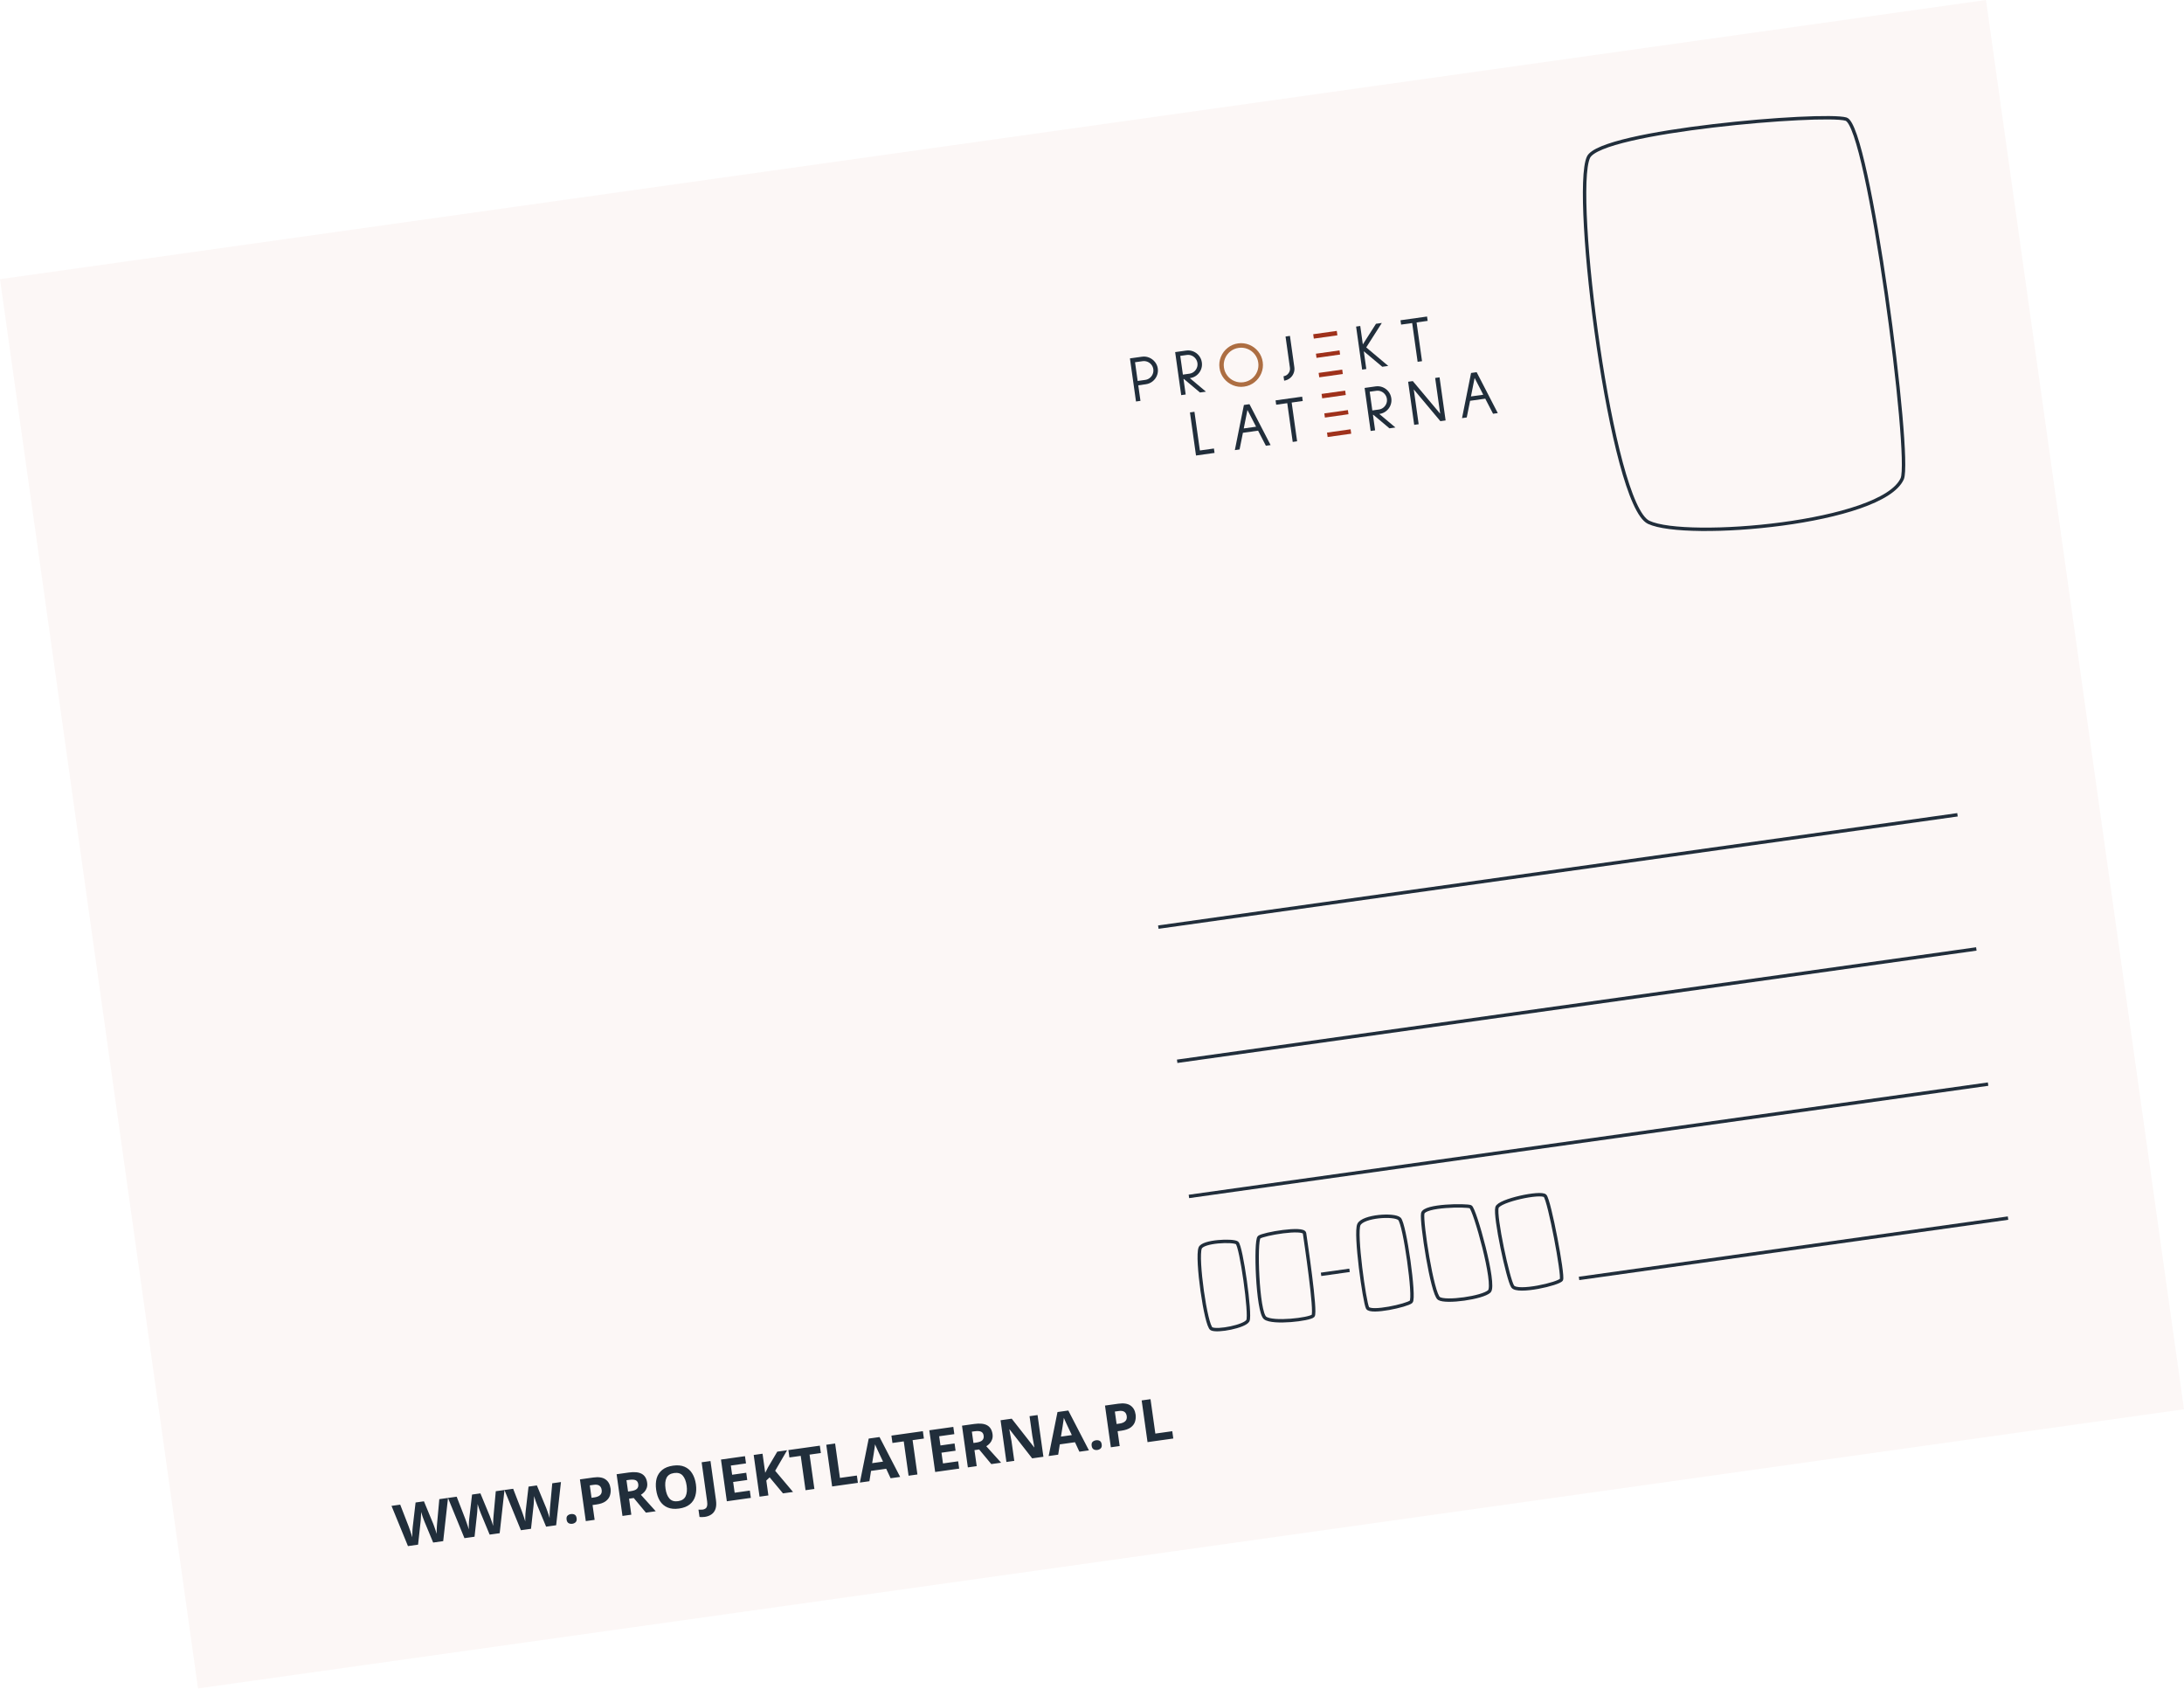
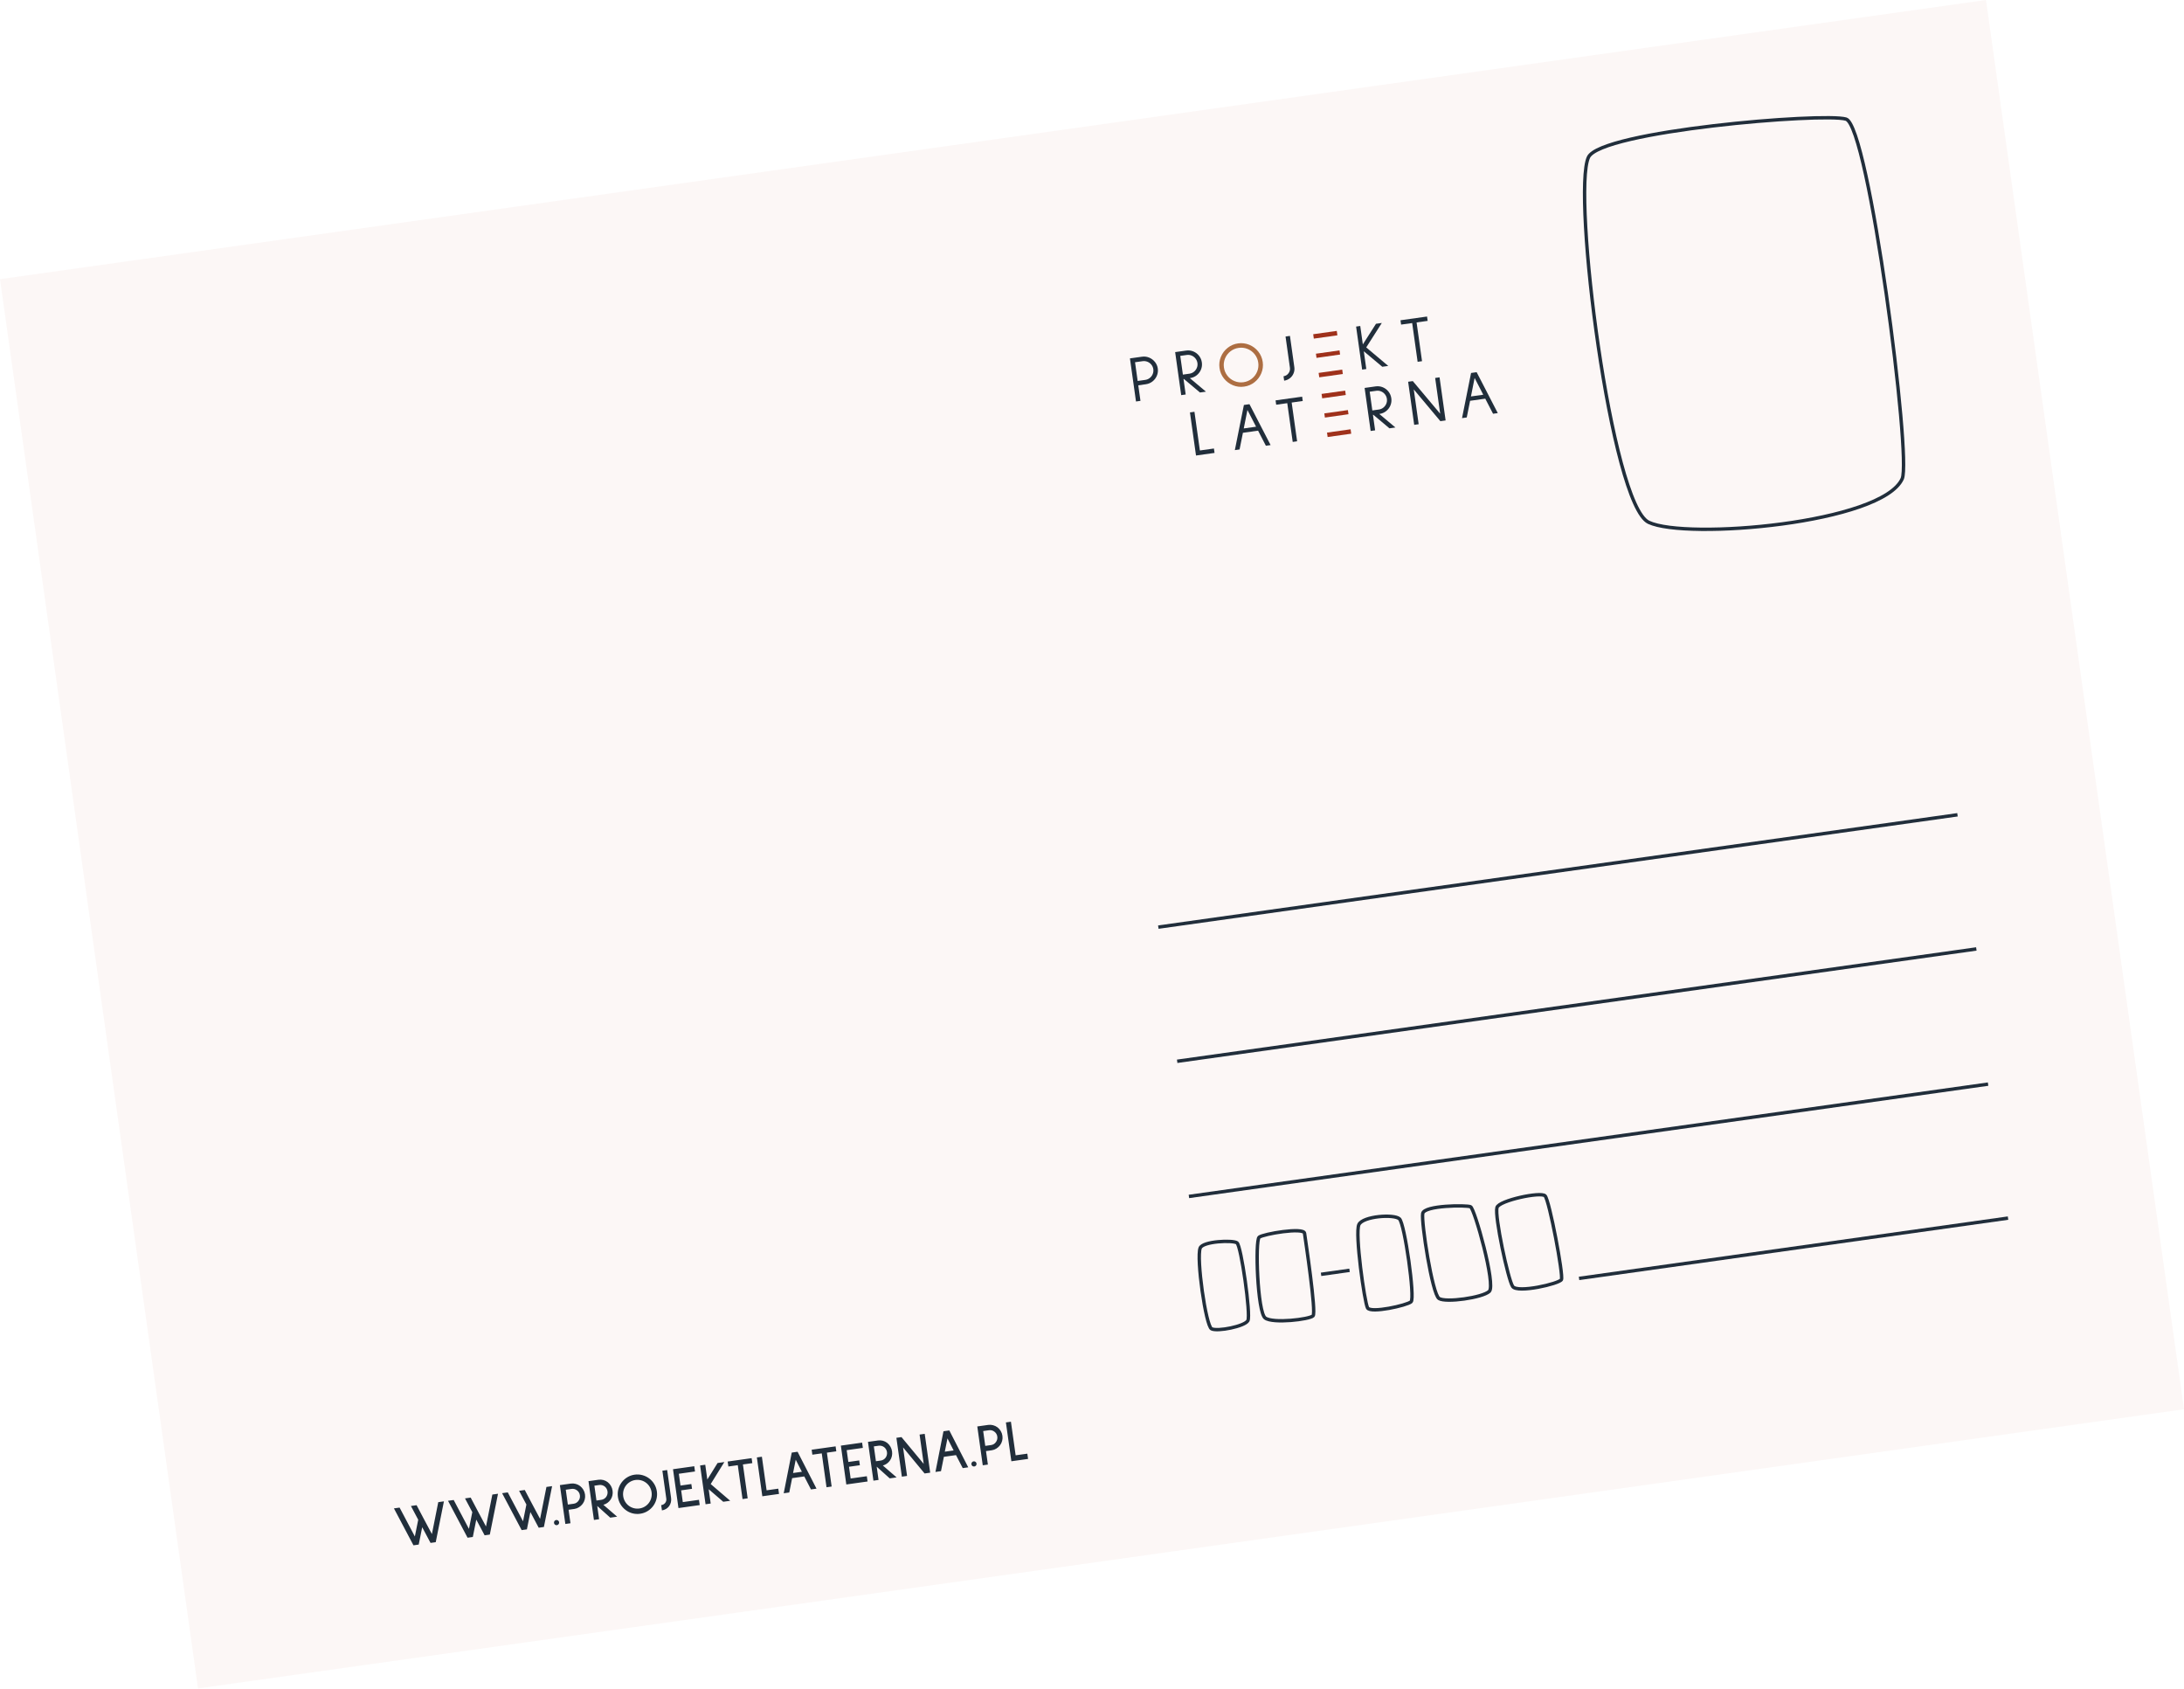
<svg xmlns="http://www.w3.org/2000/svg" width="481.397" height="372.088" viewBox="0 0 481.397 372.088">
  <g id="Group_84" data-name="Group 84" transform="translate(0 61.522) rotate(-8)">
    <rect id="Rectangle_12" data-name="Rectangle 12" width="442.052" height="313.618" fill="#fcf7f6" />
    <line id="Line_322" data-name="Line 322" x2="177.882" transform="translate(232.959 176.938)" fill="none" stroke="#212e3b" stroke-miterlimit="10" stroke-width="0.75" />
    <line id="Line_323" data-name="Line 323" x2="177.882" transform="translate(232.959 206.794)" fill="none" stroke="#212e3b" stroke-miterlimit="10" stroke-width="0.75" />
    <line id="Line_324" data-name="Line 324" x2="177.882" transform="translate(231.378 236.65)" fill="none" stroke="#212e3b" stroke-miterlimit="10" stroke-width="0.75" />
    <line id="Line_325" data-name="Line 325" x2="95.485" transform="translate(314.02 266.506)" fill="none" stroke="#212e3b" stroke-miterlimit="10" stroke-width="0.75" />
    <line id="Line_326" data-name="Line 326" x2="6.338" transform="translate(257.834 257.701)" fill="none" stroke="#212e3b" stroke-miterlimit="10" stroke-width="0.75" />
    <path id="Path_619" data-name="Path 619" d="M.325.9c.585-1.756,9.8-.5,10.638,0s3.176,17.88,1.5,19.05-9.859,1.171-11.2,0S-.289,2.743.325.9Z" transform="translate(281.565 246.637)" fill="none" stroke="#212e3b" stroke-miterlimit="10" stroke-width="0.75" />
    <path id="Path_620" data-name="Path 620" d="M3.657,3.1C7.12-2.264,56.268.515,61.047,2.67S65,78.552,62.286,82.876c-5.748,9.145-49.029,6.767-56.676,1.735S-1.034,10.365,3.657,3.1Z" transform="translate(346.8 19.028)" fill="none" stroke="#212e3b" stroke-miterlimit="10" stroke-width="0.75" />
    <path id="Path_621" data-name="Path 621" d="M.3,1.6C.944.118,10.346-.544,11.151.528s1.608,17.949,1,18.784S2.1,20.983,1.3,19.312-.508,3.437.3,1.6Z" transform="translate(297.981 246.915)" fill="none" stroke="#212e3b" stroke-miterlimit="10" stroke-width="0.75" />
    <path id="Path_622" data-name="Path 622" d="M.986,1.116c1.137-1.72,8.021-1.238,9.024,0s1,17.782,0,18.451S.819,20.9.318,19.568-.183,2.885.986,1.116Z" transform="translate(266.633 246.883)" fill="none" stroke="#212e3b" stroke-miterlimit="10" stroke-width="0.75" />
    <path id="Path_623" data-name="Path 623" d="M11.8,1.01C11.8-.373,2.774-.115,1.771.482S-.9,16.787.6,18.291s9.693,1.671,10.529,1S11.8,2.445,11.8,1.01Z" transform="translate(243.686 247.22)" fill="none" stroke="#212e3b" stroke-miterlimit="10" stroke-width="0.75" />
    <path id="Path_624" data-name="Path 624" d="M.877.832C1.67-.576,8.23.068,9.065.832s.836,16.138,0,17.308-7.019,1.5-8.188.668S-.292,2.908.877.832Z" transform="translate(231.378 247.417)" fill="none" stroke="#212e3b" stroke-miterlimit="10" stroke-width="0.75" />
    <g id="Group_83" data-name="Group 83" transform="translate(244.207 51.931)">
      <g id="Group_81" data-name="Group 81" transform="translate(0 0)">
        <path id="Path_625" data-name="Path 625" d="M4.225.418A3.15,3.15,0,0,1,5.35,1.543a2.946,2.946,0,0,1,.418,1.529A2.946,2.946,0,0,1,5.35,4.6,3.1,3.1,0,0,1,4.225,5.717a3.021,3.021,0,0,1-1.544.411H.995V9.59H0V0H2.682A2.976,2.976,0,0,1,4.225.418Zm-.5,4.462a2.07,2.07,0,0,0,.765-.764,2.039,2.039,0,0,0,.281-1.045,2,2,0,0,0-.281-1.038,2.093,2.093,0,0,0-.765-.758A2.039,2.039,0,0,0,2.682.995H.995V5.162H2.682A2.038,2.038,0,0,0,3.727,4.881Z" transform="translate(0 0.022)" fill="#212e3b" />
        <path id="Path_626" data-name="Path 626" d="M2.409,6.129l3.1,3.447H4.182l-3.1-3.447H1V9.576H0V0H2.452A2.98,2.98,0,0,1,3.988.411,3.059,3.059,0,0,1,5.1,1.529,3.019,3.019,0,0,1,5.51,3.073,2.975,2.975,0,0,1,5.1,4.608a3.071,3.071,0,0,1-1.11,1.111,2.98,2.98,0,0,1-1.536.411ZM1,.981V5.148H2.452A2,2,0,0,0,3.49,4.867a2.1,2.1,0,0,0,.758-.757,2,2,0,0,0,.281-1.038,2.045,2.045,0,0,0-.281-1.046,2.1,2.1,0,0,0-.758-.764A2,2,0,0,0,2.452.981Z" transform="translate(10.062 0.036)" fill="#212e3b" />
        <path id="Path_627" data-name="Path 627" d="M2.394,8.97A4.893,4.893,0,0,1,.649,7.225,4.641,4.641,0,0,1,0,4.816,4.674,4.674,0,0,1,.649,2.4,4.85,4.85,0,0,1,2.4.649,4.645,4.645,0,0,1,4.8,0,4.686,4.686,0,0,1,7.21.649,4.823,4.823,0,0,1,8.97,2.408a4.7,4.7,0,0,1,.649,2.409,4.66,4.66,0,0,1-.649,2.4A4.867,4.867,0,0,1,7.218,8.97,4.684,4.684,0,0,1,4.8,9.619,4.643,4.643,0,0,1,2.394,8.97ZM6.72,8.126A3.79,3.79,0,0,0,8.111,6.734a3.742,3.742,0,0,0,.512-1.918A3.742,3.742,0,0,0,8.111,2.9,3.789,3.789,0,0,0,6.72,1.507,3.749,3.749,0,0,0,4.8.995a3.748,3.748,0,0,0-1.918.512A3.793,3.793,0,0,0,1.492,2.9,3.752,3.752,0,0,0,.981,4.816a3.752,3.752,0,0,0,.511,1.918A3.793,3.793,0,0,0,2.884,8.126,3.748,3.748,0,0,0,4.8,8.638,3.749,3.749,0,0,0,6.72,8.126Z" transform="translate(19.256 0.065)" fill="#ad6e42" />
        <path id="Path_628" data-name="Path 628" d="M1.167,8.119A1.591,1.591,0,0,0,1.658,6.95V0h.98V6.95a2.582,2.582,0,0,1-.353,1.328,2.631,2.631,0,0,1-.959.959A2.591,2.591,0,0,1,0,9.59V8.609A1.593,1.593,0,0,0,1.167,8.119Z" transform="translate(32.977 0.022)" fill="#212e3b" />
        <path id="Path_629" data-name="Path 629" d="M.923,5.625V9.576H0V0H.923V4.1L4.427,0h1.3L1.571,4.86l4.24,4.716H4.485Z" transform="translate(50.342 0.015)" fill="#212e3b" />
        <path id="Path_630" data-name="Path 630" d="M5.912.966H3.447V9.591H2.466V.966H0V0H5.912Z" transform="translate(60.224 0)" fill="#212e3b" />
      </g>
      <g id="Group_82" data-name="Group 82" transform="translate(11.443 13.652)">
        <path id="Path_631" data-name="Path 631" d="M4.125,8.61v.981H0V0H1V8.61Z" fill="#212e3b" />
        <path id="Path_632" data-name="Path 632" d="M5.668,6.042H2.293L1.053,9.575H0L3.36,0H4.6l3.36,9.575H6.908Zm-.317-.923L3.98,1.2,2.61,5.119Z" transform="translate(8.643 0.029)" fill="#212e3b" />
        <path id="Path_633" data-name="Path 633" d="M5.912.966H3.447V9.591H2.466V.966H0V0H5.912Z" transform="translate(19.058 0)" fill="#212e3b" />
        <path id="Path_634" data-name="Path 634" d="M2.408,6.129l3.1,3.447H4.182l-3.1-3.447H.995V9.576H0V0H2.451A2.977,2.977,0,0,1,3.987.411,3.062,3.062,0,0,1,5.1,1.529a3.015,3.015,0,0,1,.411,1.543A2.978,2.978,0,0,1,5.1,4.608,3.074,3.074,0,0,1,3.987,5.718a2.977,2.977,0,0,1-1.536.411ZM.995.981V5.148H2.451A2.005,2.005,0,0,0,3.49,4.867a2.117,2.117,0,0,0,.757-.757,2.009,2.009,0,0,0,.281-1.039,2.043,2.043,0,0,0-.281-1.045,2.089,2.089,0,0,0-.757-.764A2.006,2.006,0,0,0,2.451.981Z" transform="translate(38.874 0.015)" fill="#212e3b" />
        <path id="Path_635" data-name="Path 635" d="M6.994,0V9.591H5.826L.995,1.846V9.591H0V0H1.038L6.013,7.961V0Z" transform="translate(48.565 0)" fill="#212e3b" />
        <path id="Path_636" data-name="Path 636" d="M5.668,6.043H2.293L1.053,9.576H0L3.36,0H4.6l3.36,9.576H6.908ZM5.351,5.12,3.981,1.2,2.611,5.12Z" transform="translate(59.211 0.015)" fill="#212e3b" />
      </g>
      <path id="Path_637" data-name="Path 637" d="M0,0H5.25V.981H0ZM0,8.61H5.25v.981H0ZM0,5.264v-.93l.981.007L5.25,4.334v.923L.981,5.264Z" transform="translate(40.741 0.368)" fill="#9f311b" />
      <path id="Path_638" data-name="Path 638" d="M0,0H5.25V.981H0ZM0,8.61H5.25v.981H0ZM0,5.264v-.93l.981.007L5.25,4.334v.923L.981,5.264Z" transform="translate(40.741 13.652)" fill="#9f311b" />
    </g>
-     <text id="WWW.PROJEKTLATERNA.PL" transform="translate(118.285 288.997)" fill="#212e3b" font-size="13" font-family="SulphurPoint-Bold, Sulphur Point" font-weight="700">
-       <tspan x="-70.453" y="0">WWW.PROJEKTLATERNA.PL</tspan>
-     </text>
+     <path id="Path_2862" data-name="Path 2862" d="M-61.912,0h-1.157l-1.339-3.679L-65.7,0h-1.17L-70-8.658h1.261l2.444,6.773,1.248-3.549-1.17-3.224h1.261l1.144,3.172,1.313,3.6,2.366-6.773h1.261Zm12.038,0h-1.157L-52.37-3.679-53.657,0h-1.17L-57.96-8.658H-56.7l2.444,6.773,1.248-3.549-1.17-3.224h1.261l1.144,3.172,1.313,3.6,2.366-6.773h1.261Zm12.038,0h-1.157l-1.339-3.679L-41.619,0h-1.17l-3.133-8.658h1.261l2.444,6.773,1.248-3.549-1.17-3.224h1.261l1.144,3.172,1.313,3.6,2.366-6.773h1.261Zm2.9,0a.555.555,0,0,1-.41-.163.555.555,0,0,1-.163-.41.561.561,0,0,1,.163-.4.544.544,0,0,1,.41-.169.55.55,0,0,1,.4.169.55.55,0,0,1,.169.4.544.544,0,0,1-.169.41A.561.561,0,0,1-34.937,0Zm3.016-3V0h-1.144V-8.645h2.431a2.676,2.676,0,0,1,1.053.215,2.8,2.8,0,0,1,.9.6,2.933,2.933,0,0,1,.6.917,2.788,2.788,0,0,1,.215,1.085,2.788,2.788,0,0,1-.215,1.086,2.781,2.781,0,0,1-.6.9,2.891,2.891,0,0,1-.9.611A2.609,2.609,0,0,1-30.635-3Zm0-4.459v3.3h1.287a1.516,1.516,0,0,0,1.144-.494,1.593,1.593,0,0,0,.481-1.17,1.577,1.577,0,0,0-.481-1.157,1.562,1.562,0,0,0-1.144-.481ZM-21.534,0h-1.534l-2.483-2.951V0H-26.7V-8.632h2.223a2.694,2.694,0,0,1,1.073.215,2.672,2.672,0,0,1,.878.6,2.953,2.953,0,0,1,.585.917,2.864,2.864,0,0,1,.208,1.086,2.878,2.878,0,0,1-.182,1.027,2.71,2.71,0,0,1-.52.858,2.835,2.835,0,0,1-.793.617,2.6,2.6,0,0,1-.949.293Zm-4.017-7.462v3.3h1.079a1.549,1.549,0,0,0,.624-.13,1.668,1.668,0,0,0,.52-.351,1.733,1.733,0,0,0,.344-.533,1.652,1.652,0,0,0,.124-.637,1.674,1.674,0,0,0-.468-1.17,1.668,1.668,0,0,0-.52-.351,1.549,1.549,0,0,0-.624-.13ZM-16.425.065A4.257,4.257,0,0,1-18.1-.266a4.2,4.2,0,0,1-1.384-.942,4.351,4.351,0,0,1-.936-1.4,4.279,4.279,0,0,1-.338-1.684,4.257,4.257,0,0,1,.331-1.67,4.348,4.348,0,0,1,.943-1.4A4.391,4.391,0,0,1-18.1-8.294a4.186,4.186,0,0,1,1.67-.338,4.232,4.232,0,0,1,1.677.338,4.371,4.371,0,0,1,1.391.936,4.371,4.371,0,0,1,.936,1.391,4.232,4.232,0,0,1,.338,1.677,4.279,4.279,0,0,1-.338,1.684,4.351,4.351,0,0,1-.936,1.4,4.371,4.371,0,0,1-1.391.936A4.232,4.232,0,0,1-16.425.065Zm0-7.514a3.135,3.135,0,0,0-1.215.241,3.127,3.127,0,0,0-1.02.683,3.127,3.127,0,0,0-.683,1.02,3.135,3.135,0,0,0-.24,1.215,3.19,3.19,0,0,0,.247,1.241,3.132,3.132,0,0,0,.676,1.02,3.127,3.127,0,0,0,1.02.683,3.135,3.135,0,0,0,1.215.24,3.135,3.135,0,0,0,1.216-.24,3.127,3.127,0,0,0,1.02-.683,3.132,3.132,0,0,0,.676-1.02,3.19,3.19,0,0,0,.247-1.241,3.135,3.135,0,0,0-.241-1.215,3.127,3.127,0,0,0-.682-1.02,3.127,3.127,0,0,0-1.02-.683A3.135,3.135,0,0,0-16.425-7.449Zm4.862,6.279a1.289,1.289,0,0,0,.942-.364,1.223,1.223,0,0,0,.371-.91v-6.2h1.066v6.2A2.548,2.548,0,0,1-9.36-1.5a2.5,2.5,0,0,1-.488.78,2.308,2.308,0,0,1-.767.526A2.394,2.394,0,0,1-11.563,0ZM-7.885,0V-8.645h4.732v1.17h-3.6v2.626h2.418v1.066H-6.753V-1.17h3.6V0ZM2.086,0-.709-3.185V0H-1.853V-8.632H-.709v3.289L2.034-8.632H3.542L-.111-4.251,3.633,0ZM7.521-7.54V0H6.377V-7.54H4.284V-8.645h5.33V-7.54ZM10.783,0V-8.645H11.9V-1.17h2.6V0ZM21.612,0,20.546-3.042h-2.7L16.777,0H15.542l3-8.632h1.3l3,8.632ZM19.194-6.955l-.988,2.821h1.963Zm7.02-.585V0H25.071V-7.54H22.978V-8.645h5.33V-7.54ZM29.477,0V-8.645h4.732v1.17h-3.6v2.626h2.418v1.066H30.608V-1.17h3.6V0ZM40.671,0H39.137L36.654-2.951V0H35.51V-8.632h2.223a2.694,2.694,0,0,1,1.072.215,2.672,2.672,0,0,1,.877.6,2.953,2.953,0,0,1,.585.917,2.864,2.864,0,0,1,.208,1.086,2.878,2.878,0,0,1-.182,1.027,2.71,2.71,0,0,1-.52.858,2.835,2.835,0,0,1-.793.617,2.6,2.6,0,0,1-.949.293ZM36.654-7.462v3.3h1.079a1.549,1.549,0,0,0,.624-.13,1.668,1.668,0,0,0,.52-.351,1.733,1.733,0,0,0,.345-.533,1.652,1.652,0,0,0,.124-.637,1.674,1.674,0,0,0-.468-1.17,1.668,1.668,0,0,0-.52-.351,1.549,1.549,0,0,0-.624-.13ZM46.9,0,43-6.344V0H41.84V-8.645h1.131L47-2.119V-8.645h1.144V0Zm8.489,0L54.321-3.042h-2.7L50.551,0H49.316l3-8.632h1.3l3,8.632ZM52.969-6.955l-.988,2.821h1.963ZM57.974,0a.555.555,0,0,1-.41-.163.555.555,0,0,1-.163-.41.561.561,0,0,1,.163-.4.544.544,0,0,1,.41-.169.55.55,0,0,1,.4.169.55.55,0,0,1,.169.4.544.544,0,0,1-.169.41A.561.561,0,0,1,57.974,0ZM60.99-3V0H59.846V-8.645h2.431a2.676,2.676,0,0,1,1.053.215,2.8,2.8,0,0,1,.9.6,2.933,2.933,0,0,1,.6.917,2.788,2.788,0,0,1,.215,1.085,2.788,2.788,0,0,1-.215,1.086,2.781,2.781,0,0,1-.6.9,2.891,2.891,0,0,1-.9.611A2.609,2.609,0,0,1,62.277-3Zm0-4.459v3.3h1.287a1.516,1.516,0,0,0,1.144-.494,1.593,1.593,0,0,0,.481-1.17,1.577,1.577,0,0,0-.481-1.157,1.562,1.562,0,0,0-1.144-.481ZM66.215,0V-8.645h1.118V-1.17h2.6V0Z" transform="translate(118.285 288.997)" fill="#212e3b" />
  </g>
</svg>
